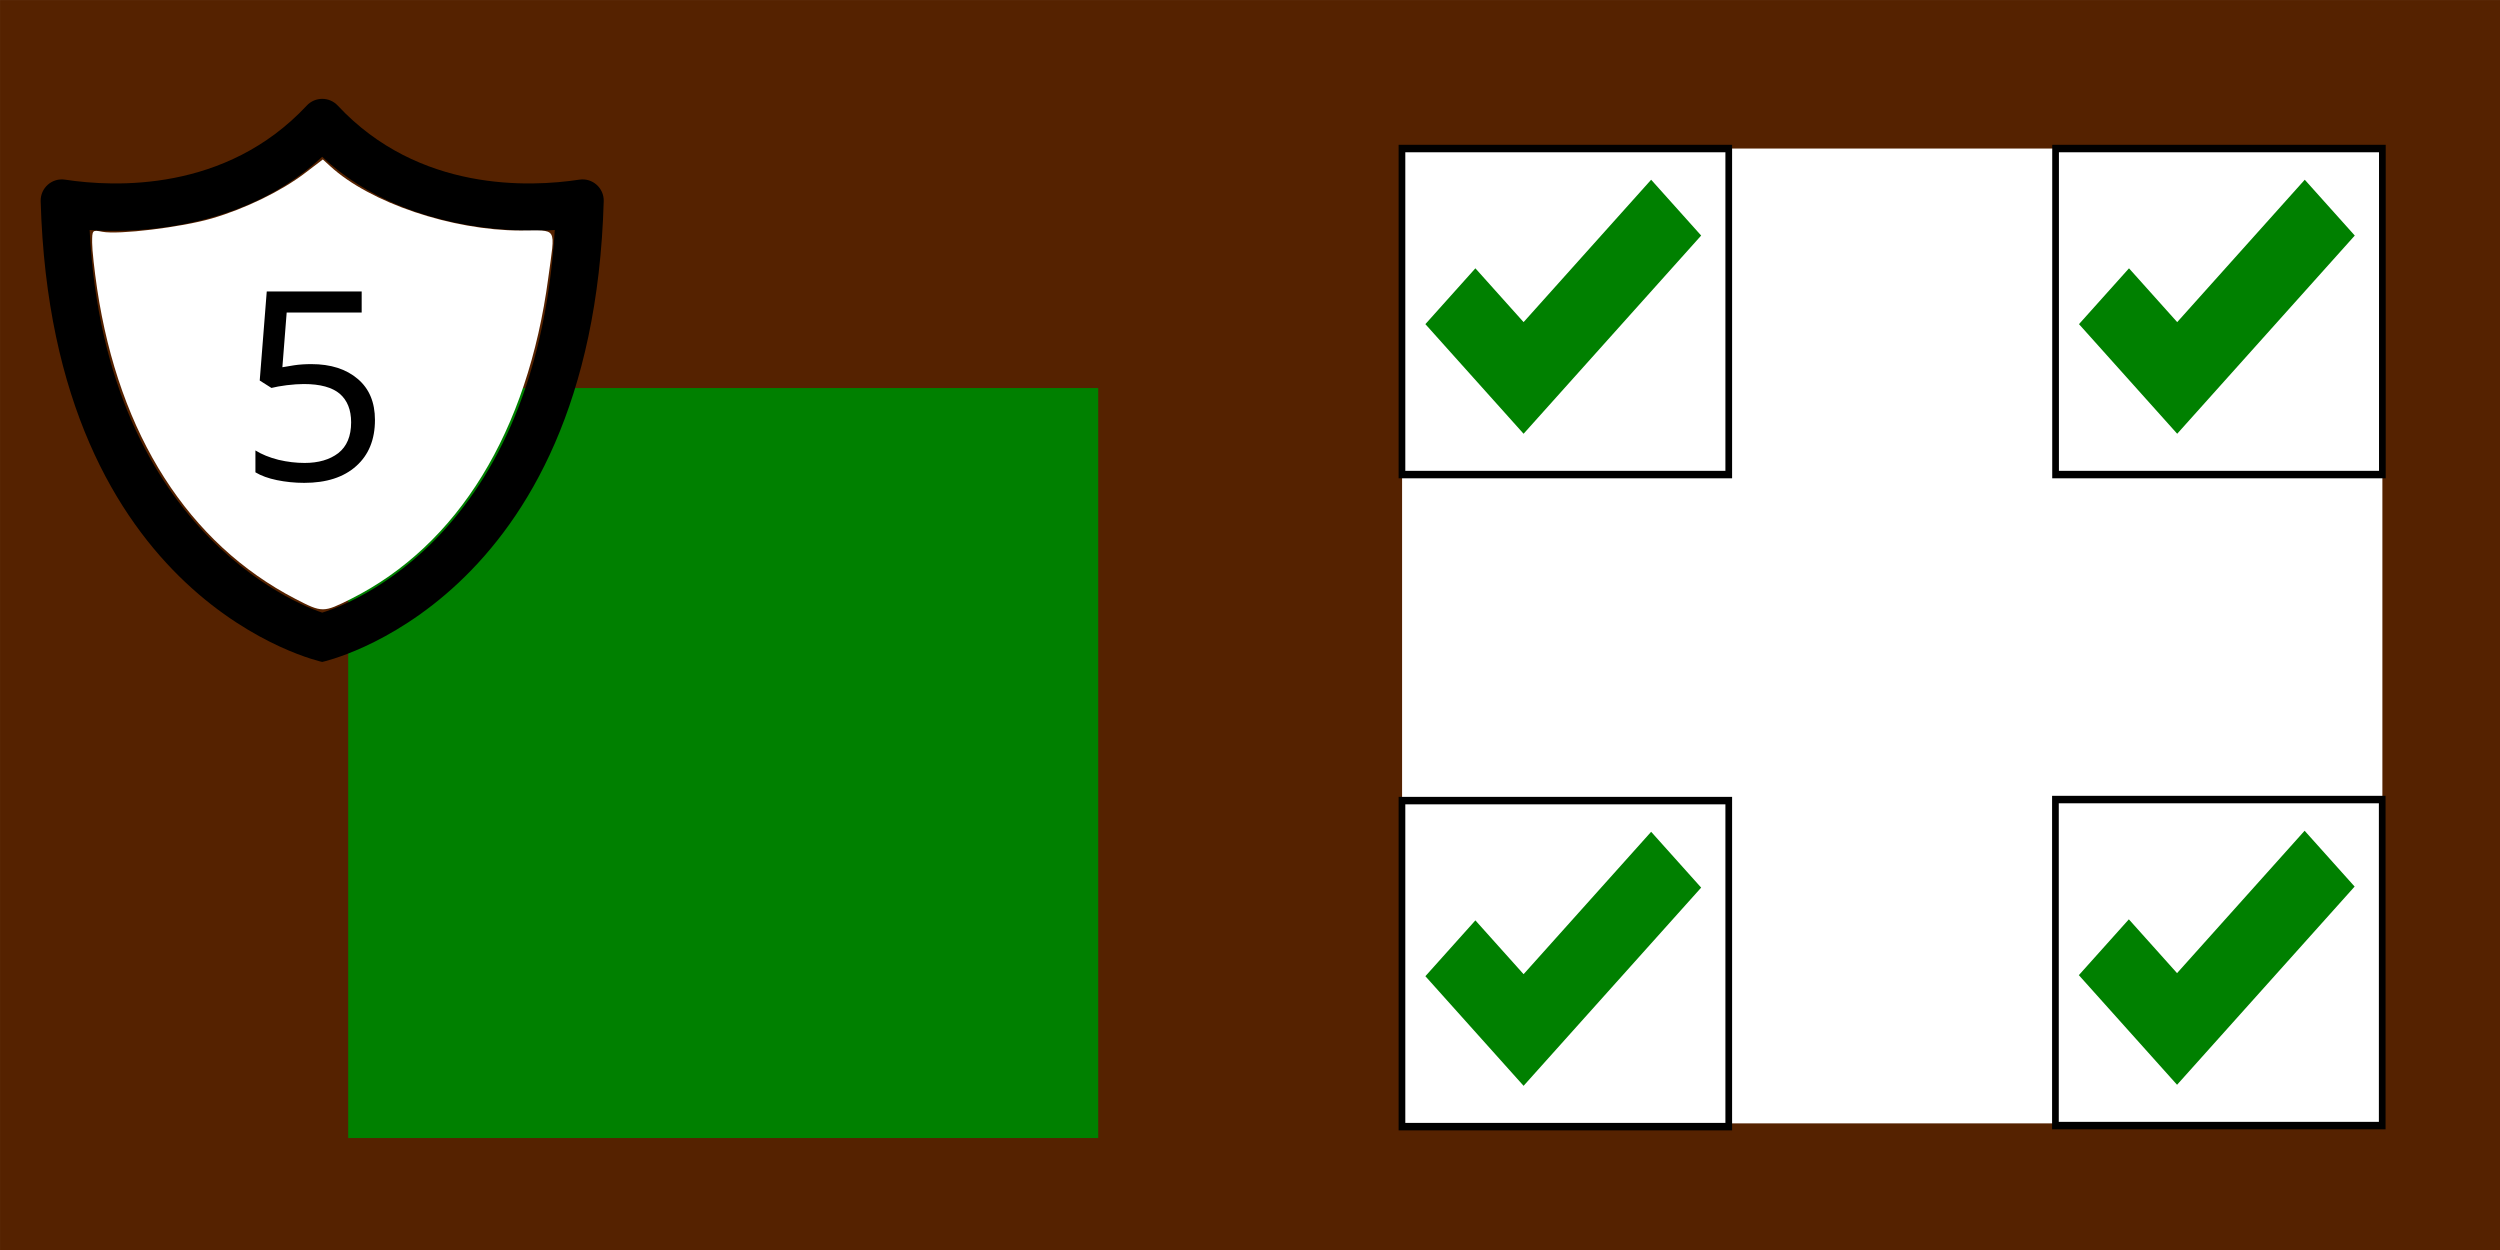
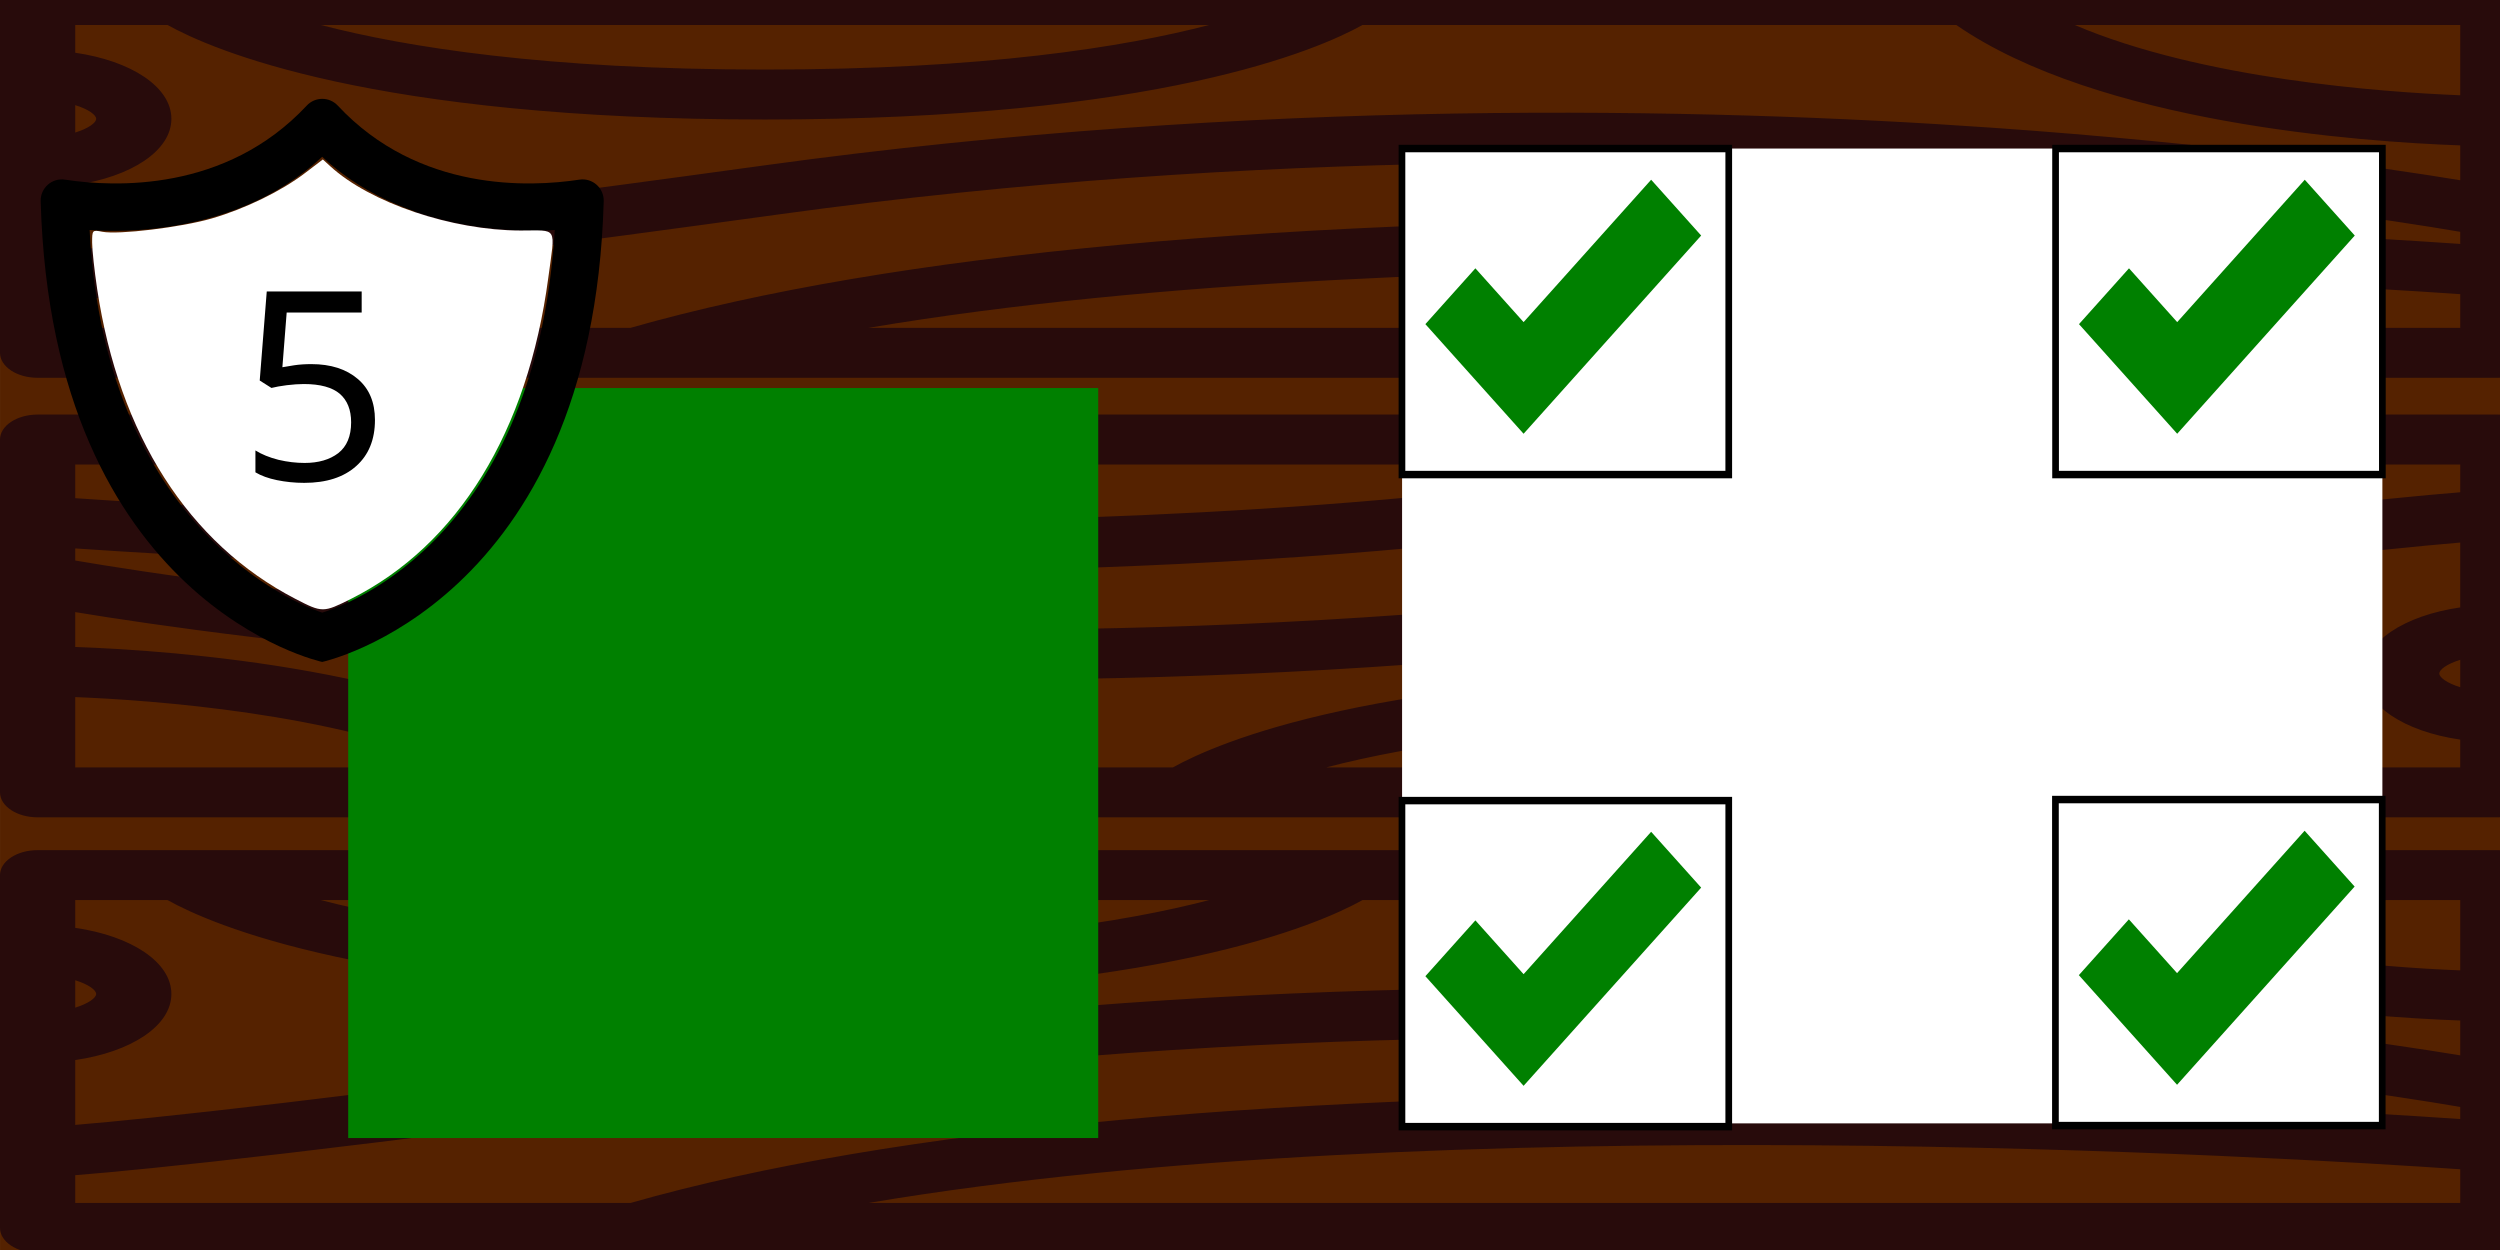
<svg xmlns="http://www.w3.org/2000/svg" viewBox="0 0 100 50" version="1.1" id="svg8">
  <defs id="defs2" />
  <g id="layer1" transform="translate(-15.76167,-6.75917)">
    <g id="g31" transform="matrix(1.403254,0,0,2.041733,-41.71221,-146.0861)" style="fill:#552200">
      <rect style="fill:#552200;stroke-width:0.188" id="rect26" width="71.263" height="24.489" x="40.958" y="74.861" />
+     </g>
+     <g id="g113" transform="matrix(0,-0.1315404,0.1980839,0,54.4515,45.1602)" style="fill:#280b0b">
+       <g id="g6" transform="translate(-150.7667,-195.3204)" style="fill:#280b0b">
+         <g id="g4" style="fill:#280b0b">
+           <path d="M 176.589,0 H 69.301 c -4.195,0 -7.595,3.401 -7.595,7.595 v 121.339 c 0,0.019 0,0.037 0,0.057 v 375.413 c 0,4.195 3.401,7.595 7.595,7.595 h 24.645 c 0.003,0 0.005,0 0.008,0 0.004,0 0.007,0 0.01,0 h 17.921 c 0.009,0 0.018,0.002 0.027,0.002 0.008,0 0.016,-0.002 0.024,-0.002 h 64.651 c 4.195,0 7.595,-3.401 7.595,-7.595 V 7.595 C 184.184,3.401 180.784,0 176.589,0 Z m -31.975,15.191 c -1.254,2.705 -2.992,4.227 -4.164,4.227 -1.172,0 -2.91,-1.521 -4.164,-4.227 z M 87.135,496.808 H 76.896 V 175.386 c 29.4,115.54 13.952,285.753 10.239,321.422 z m 18.956,-10e-4 h -3.678 c 2.044,-19.808 6.803,-72.032 7.337,-133.217 C 110.656,259.641 99.6,180.179 76.897,127.328 V 15.191 h 8.438 c 1.694,14.07 7.347,51.949 26.093,142.258 20.167,97.154 17.254,185.689 11.258,242.852 -5.117,48.793 -13.284,83.648 -16.595,96.506 z m 15.686,10e-4 c 3.852,-15.506 11.149,-48.726 15.974,-94.512 6.147,-58.331 9.151,-148.695 -11.45,-247.934 C 108.225,67.272 102.455,29.666 100.629,15.19 h 19.72 c 2.483,11.335 10.425,19.418 20.103,19.418 9.678,0 17.619,-8.081 20.102,-19.418 h 8.44 v 18.641 c -7.5,8.923 -28.748,41.217 -28.748,120.653 0,79.436 21.248,111.73 28.748,120.653 v 119.901 c -29.92,28.719 -35.558,81.953 -36.617,101.77 z m 47.217,-432.02 v 179.377 c -6.706,-17.068 -13.557,-45.35 -13.557,-89.68 -0.001,-44.351 6.857,-72.64 13.557,-89.697 z m 0.001,432.02 H 147.62 c 0.942,-15.651 4.886,-52.179 21.375,-77.863 z" id="path2" style="fill:#280b0b" />
+         </g>
+       </g>
+       <g id="g12" transform="translate(-150.7667,-195.3204)" style="fill:#280b0b">
+         <g id="g10" style="fill:#280b0b">
+           <path d="m 309.041,0 h -42.693 c -0.02,0 -0.041,0 -0.061,0 h -64.533 c -4.195,0 -7.595,3.401 -7.595,7.595 v 496.808 c 0,4.195 3.401,7.595 7.595,7.595 h 107.287 c 4.196,0 7.595,-3.401 7.595,-7.595 V 383.059 c 0,-0.016 0,-0.032 0,-0.049 V 7.595 C 316.636,3.401 313.237,0 309.041,0 Z m -99.693,15.191 h 21.375 c -0.942,15.652 -4.886,52.179 -21.375,77.863 z m 0,252.643 c 6.706,17.068 13.557,45.35 13.557,89.679 0,44.351 -6.858,72.639 -13.557,89.696 z m 24.38,228.974 c 1.254,-2.705 2.992,-4.227 4.163,-4.227 1.172,-0.001 2.91,1.521 4.164,4.227 z m 24.266,-10e-4 c -2.483,-11.335 -10.426,-19.418 -20.103,-19.418 -9.677,0 -17.619,8.082 -20.102,19.418 h -8.44 v -18.641 0 c 7.5,-8.923 28.748,-41.217 28.748,-120.652 0,-79.435 -21.248,-111.73 -28.748,-120.652 V 116.961 c 29.92,-28.718 35.56,-81.952 36.617,-101.77 h 10.6 c -3.852,15.506 -11.149,48.726 -15.975,94.512 -6.147,58.331 -9.151,148.695 11.449,247.934 18.077,87.089 23.848,124.696 25.674,139.17 z m 43.451,10e-4 h -8.438 v 0 C 291.313,482.738 285.66,444.859 266.914,354.55 246.747,257.396 249.66,168.861 255.656,111.698 260.774,62.905 268.941,28.051 272.252,15.192 h 3.677 c -2.044,19.809 -6.803,72.032 -7.337,133.217 -0.907,103.949 10.15,183.412 32.853,236.262 z m 0.001,-160.195 C 272.046,221.074 287.494,50.86 291.207,15.191 h 10.239 z" id="path8" style="fill:#280b0b" />
+         </g>
+       </g>
+       <g id="g18" transform="translate(-150.7667,-195.3204)" style="fill:#280b0b">
+         <g id="g16" style="fill:#280b0b">
+           <path d="M 442.7,0 H 335.413 c -4.196,0 -7.595,3.401 -7.595,7.595 v 121.344 c 0,0.016 0,0.032 0,0.049 v 375.416 c 0,4.195 3.4,7.595 7.595,7.595 h 24.646 c 0.003,0 0.005,0 0.008,0 0.004,0 0.007,0 0.01,0 h 17.92 c 0.009,0 0.018,0.002 0.027,0.002 0.008,0 0.016,-0.002 0.024,-0.002 H 442.7 c 4.196,0 7.595,-3.401 7.595,-7.595 V 7.595 C 450.296,3.401 446.896,0 442.7,0 Z m -31.973,15.191 c -1.254,2.705 -2.992,4.227 -4.164,4.227 -1.173,0 -2.911,-1.521 -4.164,-4.227 z m -57.48,481.617 H 343.008 V 175.386 c 29.401,115.54 13.953,285.753 10.239,321.422 z m 18.955,-10e-4 h -3.677 c 2.044,-19.808 6.803,-72.032 7.337,-133.217 0.907,-103.949 -10.151,-183.411 -32.853,-236.262 V 15.191 h 8.438 c 1.694,14.07 7.347,51.949 26.093,142.258 20.167,97.154 17.254,185.689 11.258,242.852 -5.117,48.793 -13.284,83.648 -16.596,96.506 z m 15.686,0 c 3.851,-15.506 11.149,-48.726 15.975,-94.512 C 410.01,343.964 413.014,253.6 392.414,154.361 374.337,67.273 368.565,29.667 366.74,15.191 h 19.72 c 2.483,11.335 10.426,19.418 20.103,19.418 9.677,0 17.619,-8.081 20.102,-19.418 h 8.44 v 18.641 c -7.5,8.923 -28.748,41.217 -28.748,120.653 0,79.436 21.248,111.73 28.748,120.652 v 119.901 c -29.919,28.719 -35.558,81.953 -36.617,101.77 h -10.6 z M 435.105,64.789 v 179.375 c -6.706,-17.068 -13.557,-45.35 -13.557,-89.679 0,-44.351 6.857,-72.639 13.557,-89.696 z m 10e-4,432.019 h -21.375 c 0.942,-15.651 4.886,-52.179 21.375,-77.863 z" id="path14" style="fill:#280b0b" />
+         </g>
+       </g>
    </g>
    <rect style="fill:#ffffff;stroke-width:0.259" id="rect964" width="39.212" height="38.993" x="71.845" y="12.701" />
    <g id="g645-5" transform="matrix(1.168369,0,0,1.304125,20.86068,-6.558536)">
      <g id="g4177">
        <rect style="fill:#ffffff;stroke:#000000;stroke-width:0.229;stroke-miterlimit:4;stroke-dasharray:none;stroke-opacity:1" id="rect321-6-0" width="11.188" height="10" x="43.633" y="34.768" />
        <g id="g4169" style="fill:#008000">
          <g id="g4163" style="fill:#008000">
            <g id="g581-36" style="fill:#008000" transform="matrix(0.01905787,0,0,0.01905787,44.43452,34.89956)">
              <g id="g579-1" style="fill:#008000">
                <polygon points="405.584,43.295 176.428,272.452 89.84,185.865 0,275.706 86.588,362.293 176.428,452.131 266.266,362.293 495.426,133.133 " id="polygon577-0" style="fill:#008000" />
              </g>
            </g>
          </g>
        </g>
      </g>
    </g>
    <g id="g645-5-4" transform="matrix(1.168369,0,0,1.304125,20.86068,-32.64103)">
      <g id="g4177-7">
        <rect style="fill:#ffffff;stroke:#000000;stroke-width:0.229;stroke-miterlimit:4;stroke-dasharray:none;stroke-opacity:1" id="rect321-6-0-6" width="11.188" height="10" x="43.633" y="34.768" />
        <g id="g4169-31">
          <g id="g4163-7">
            <g id="g581-36-5" style="fill:#00ff00" transform="matrix(0.01905787,0,0,0.01905787,44.43452,34.89956)">
              <g id="g579-1-9" style="fill:#008000">
                <polygon points="86.588,362.293 176.428,452.131 266.266,362.293 495.426,133.133 405.584,43.295 176.428,272.452 89.84,185.865 0,275.706 " id="polygon577-0-6" style="fill:#008000" />
              </g>
            </g>
          </g>
        </g>
      </g>
    </g>
    <g id="g645-5-4-8" transform="matrix(1.168369,0,0,1.304125,47.00515,-32.64103)">
      <g id="g4177-7-5">
        <rect style="fill:#ffffff;stroke:#000000;stroke-width:0.229;stroke-miterlimit:4;stroke-dasharray:none;stroke-opacity:1" id="rect321-6-0-6-9" width="11.188" height="10" x="43.633" y="34.768" />
        <g id="g4169-31-7">
          <g id="g4163-7-53">
            <g id="g581-36-5-8" style="fill:#008000" transform="matrix(0.01905787,0,0,0.01905787,44.43452,34.89956)">
              <g id="g579-1-9-8" style="fill:#008000">
                <polygon points="89.84,185.865 0,275.706 86.588,362.293 176.428,452.131 266.266,362.293 495.426,133.133 405.584,43.295 176.428,272.452 " id="polygon577-0-6-3" style="fill:#008000" />
              </g>
            </g>
          </g>
        </g>
      </g>
    </g>
    <g id="g645-5-4-6" transform="matrix(1.168369,0,0,1.304125,46.99947,-6.600433)">
      <g id="g4177-7-0">
        <rect style="fill:#ffffff;stroke:#000000;stroke-width:0.229;stroke-miterlimit:4;stroke-dasharray:none;stroke-opacity:1" id="rect321-6-0-6-4" width="11.188" height="10" x="43.633" y="34.768" />
        <g id="g4169-31-88">
          <g id="g4163-7-8">
            <g id="g581-36-5-9" style="fill:#008000" transform="matrix(0.01905787,0,0,0.01905787,44.43452,34.89956)">
              <g id="g579-1-9-7" style="fill:#008000">
                <polygon points="176.428,272.452 89.84,185.865 0,275.706 86.588,362.293 176.428,452.131 266.266,362.293 495.426,133.133 405.584,43.295 " id="polygon577-0-6-7" style="fill:#008000" />
              </g>
            </g>
          </g>
        </g>
      </g>
    </g>
    <rect style="fill:#008000;stroke-width:0.265" id="rect970" width="30" height="30" x="29.69" y="22.281" />
    <g id="g1516" transform="translate(-1.040828,-9.250455)">
      <g id="g71" transform="translate(1.060025,4.298518)">
        <g id="g419" transform="matrix(0.04596369,0,0,0.04596369,16.86357,15.1608)">
          <g id="g417">
            <path d="m 256,458.1 c -5.9,-2 -188.4,-60.9 -202.4,-333 7,0.5 122.3,11.2 202.4,-63.7 78.9,73.8 195.4,64.1 202.4,63.7 -17.2,280.2 -196.5,331 -202.4,333 z M 479.7,81.3 C 437,87.8 340,92.3 269.6,16.9 262.3,9 249.8,9 242.5,16.9 172,92.3 75,87.8 32.3,81.3 20.9,79.5 10.7,88.5 11,100 c 9.9,350.5 245,401 245,401 0,0 235.1,-50.4 245,-401 0.3,-11.5 -9.9,-20.5 -21.3,-18.7 z" id="path415" />
          </g>
        </g>
        <path style="fill:#ffffff;stroke-width:0.134" d="m 27.561,35.667 c -4.275,-2.214 -7.056,-6.559 -7.932,-12.395 -0.11,-0.735 -0.201,-1.569 -0.201,-1.854 -7.68e-4,-0.505 0.009,-0.516 0.403,-0.437 0.64,0.128 3.158,-0.176 4.374,-0.529 1.342,-0.389 2.789,-1.094 3.745,-1.824 l 0.706,-0.539 0.297,0.272 c 1.594,1.462 4.869,2.568 7.613,2.571 1.509,0.002 1.388,-0.206 1.108,1.891 -0.819,6.15 -3.611,10.694 -7.89,12.842 -1.109,0.557 -1.152,0.557 -2.223,0.002 z" id="path476" />
      </g>
      <text xml:space="preserve" style="font-style:normal;font-weight:normal;font-size:10.583px;line-height:1.25;font-family:sans-serif;fill:#000000;fill-opacity:1;stroke:none;stroke-width:0.265" x="26.349" y="35.216" id="text962">
        <tspan id="tspan960" x="26.349" y="35.216" style="stroke-width:0.265">5</tspan>
      </text>
    </g>
    <g id="g1223" transform="matrix(0.05847065,0,0,0.05847065,32.2487,25.34699)" />
    <g id="g1221" transform="matrix(0.05847065,0,0,0.05847065,32.2487,25.34699)" />
    <g id="g1219" transform="matrix(0.05847065,0,0,0.05847065,32.2487,25.34699)" />
    <g id="g1217" transform="matrix(0.05847065,0,0,0.05847065,32.2487,25.34699)" />
    <g id="g1215" transform="matrix(0.05847065,0,0,0.05847065,32.2487,25.34699)" />
    <g id="g1213" transform="matrix(0.05847065,0,0,0.05847065,32.2487,25.34699)" />
    <g id="g1211" transform="matrix(0.05847065,0,0,0.05847065,32.2487,25.34699)" />
    <g id="g1209" transform="matrix(0.05847065,0,0,0.05847065,32.2487,25.34699)" />
    <g id="g1207" transform="matrix(0.05847065,0,0,0.05847065,32.2487,25.34699)" />
    <g id="g1205" transform="matrix(0.05847065,0,0,0.05847065,32.2487,25.34699)" />
    <g id="g1203" transform="matrix(0.05847065,0,0,0.05847065,32.2487,25.34699)" />
    <g id="g1201" transform="matrix(0.05847065,0,0,0.05847065,32.2487,25.34699)" />
    <g id="g1199" transform="matrix(0.05847065,0,0,0.05847065,32.2487,25.34699)" />
    <g id="g1197" transform="matrix(0.05847065,0,0,0.05847065,32.2487,25.34699)" />
    <g id="g1195" transform="matrix(0.05847065,0,0,0.05847065,32.2487,25.34699)" />
    <g id="g1615" transform="matrix(0.02004772,0,0,0.02004772,88.6036,34.64285)" />
    <g id="g1617" transform="matrix(0.02004772,0,0,0.02004772,88.6036,34.64285)" />
    <g id="g1619" transform="matrix(0.02004772,0,0,0.02004772,88.6036,34.64285)" />
    <g id="g1621" transform="matrix(0.02004772,0,0,0.02004772,88.6036,34.64285)" />
    <g id="g1623" transform="matrix(0.02004772,0,0,0.02004772,88.6036,34.64285)" />
    <g id="g1625" transform="matrix(0.02004772,0,0,0.02004772,88.6036,34.64285)" />
    <g id="g1627" transform="matrix(0.02004772,0,0,0.02004772,88.6036,34.64285)" />
    <g id="g1629" transform="matrix(0.02004772,0,0,0.02004772,88.6036,34.64285)" />
    <g id="g1631" transform="matrix(0.02004772,0,0,0.02004772,88.6036,34.64285)" />
    <g id="g1633" transform="matrix(0.02004772,0,0,0.02004772,88.6036,34.64285)" />
    <g id="g1635" transform="matrix(0.02004772,0,0,0.02004772,88.6036,34.64285)" />
    <g id="g1637" transform="matrix(0.02004772,0,0,0.02004772,88.6036,34.64285)" />
    <g id="g1639" transform="matrix(0.02004772,0,0,0.02004772,88.6036,34.64285)" />
    <g id="g1641" transform="matrix(0.02004772,0,0,0.02004772,88.6036,34.64285)" />
    <g id="g1643" transform="matrix(0.02004772,0,0,0.02004772,88.6036,34.64285)" />
  </g>
</svg>
